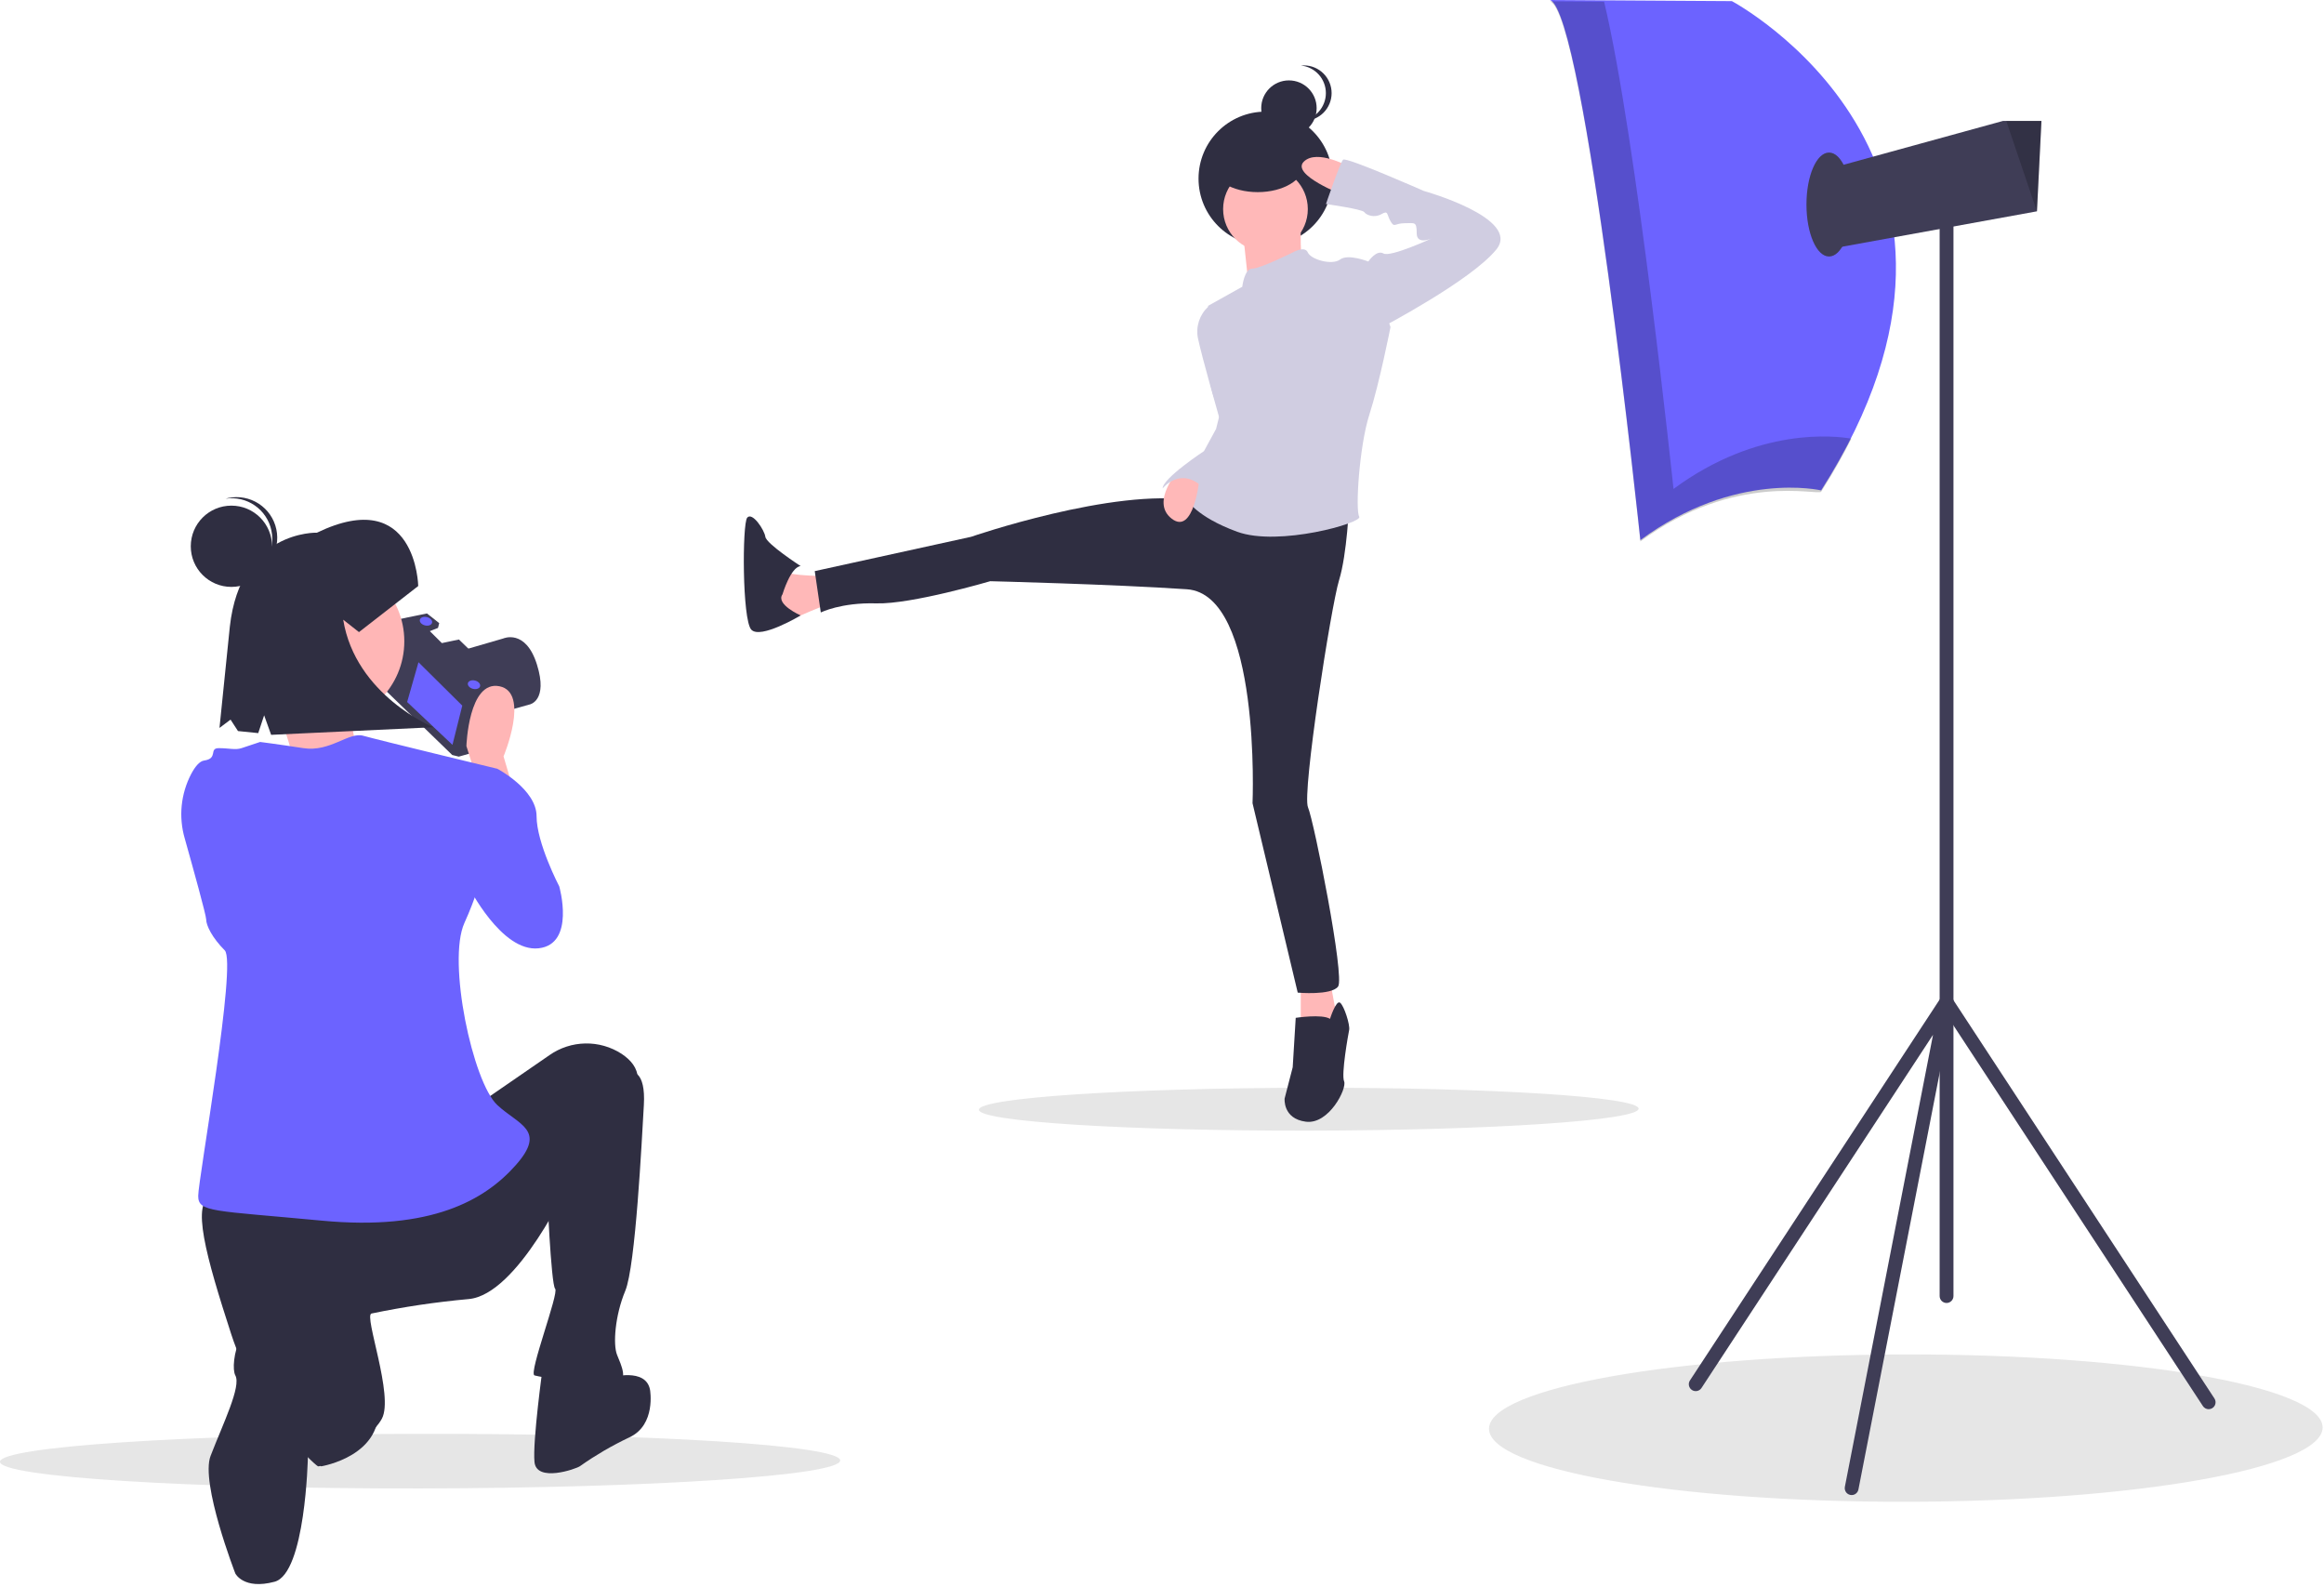
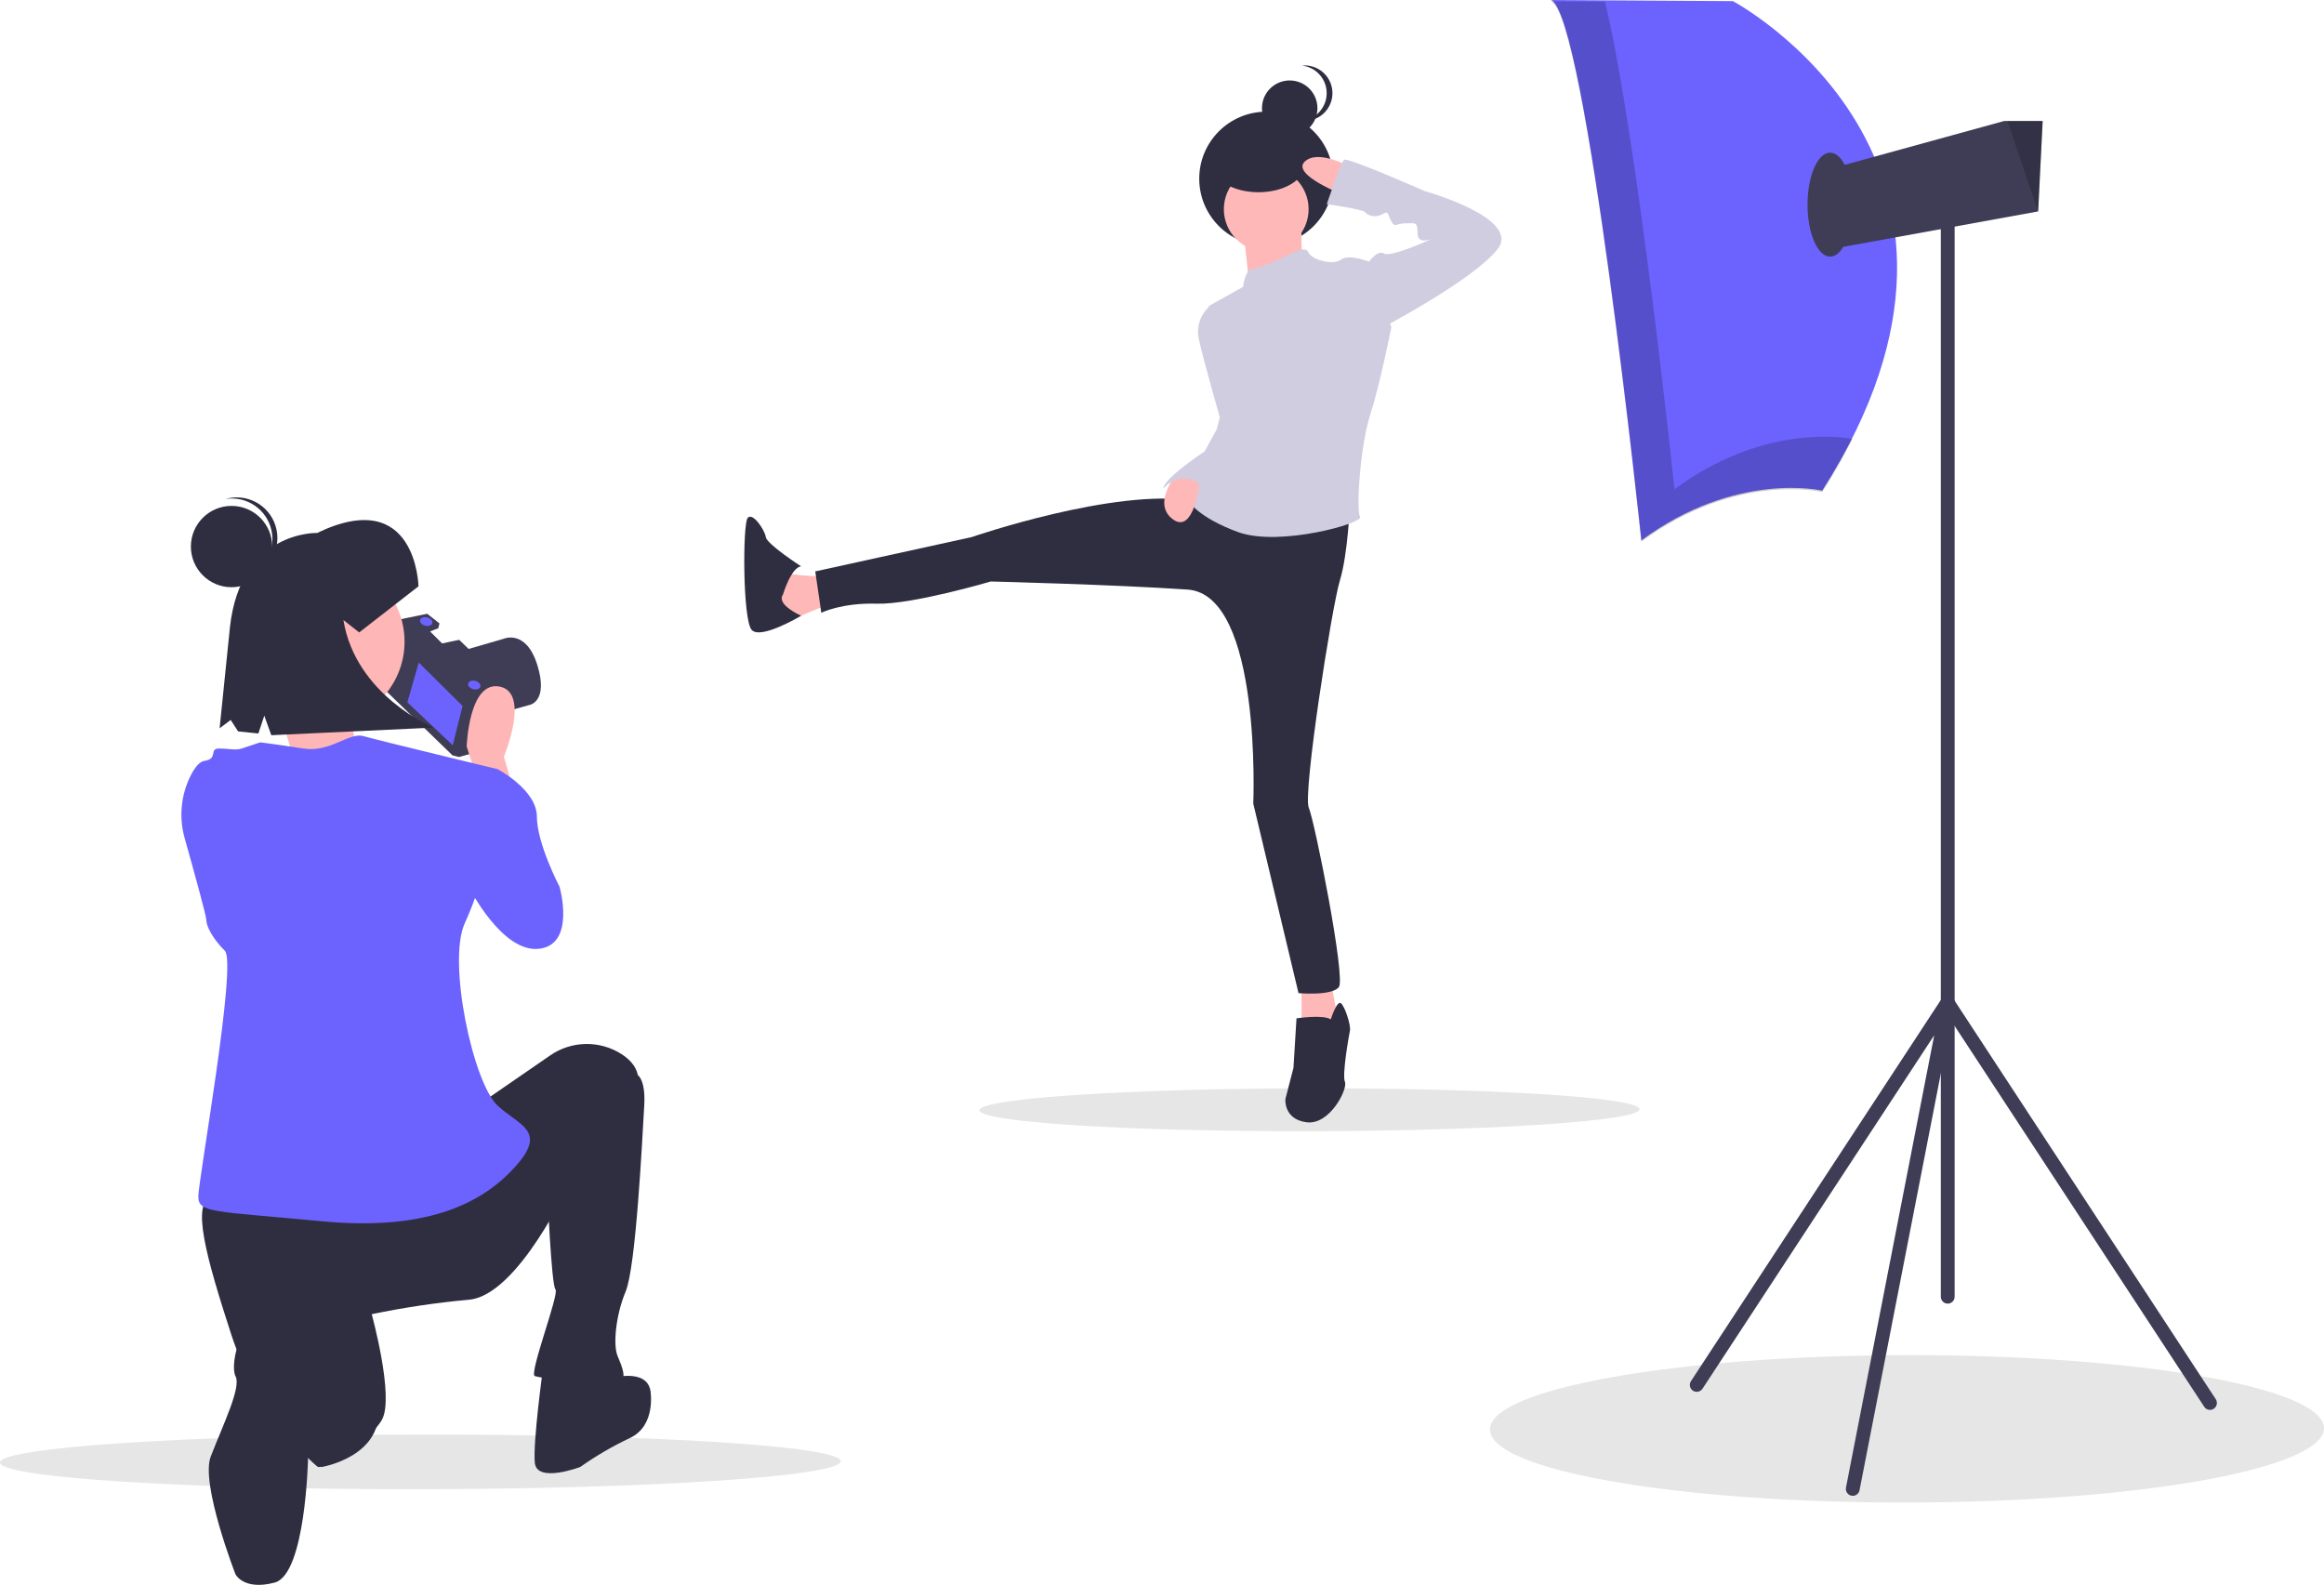
- <svg xmlns="http://www.w3.org/2000/svg" viewBox="0 0 995 679" width="995" height="679">
-   <style>
- 		tspan { white-space:pre }
- 		.shp0 { fill: #e6e6e6 } 
- 		.shp1 { fill: #3f3d56 } 
- 		.shp2 { fill: #6c63ff } 
- 		.shp3 { fill: none;stroke: #3f3d56 } 
- 		.shp4 { fill: #ffb6b6 } 
- 		.shp5 { fill: #2f2e41 } 
- 		.shp6 { fill: #ffb8b8 } 
- 		.shp7 { fill: #d0cde1 } 
- 		.shp8 { opacity: 0.2;fill: #000000 } 
- 	</style>
-   <path id="Layer" class="shp0" d="M179.88 637.19C80.42 637.35 0.01 632.25 0 625.79C-0.01 619.33 80.38 613.97 179.85 613.81C279.31 613.65 359.72 618.75 359.73 625.21C359.74 631.68 279.35 637.03 179.88 637.19Z" />
-   <path id="Layer" class="shp0" d="M560.34 484.02C482.25 484.14 419.11 480.14 419.1 475.07C419.09 469.99 482.22 465.79 560.31 465.66C638.41 465.54 701.55 469.54 701.56 474.61C701.57 479.69 638.44 483.89 560.34 484.02Z" />
-   <path id="Layer" class="shp0" d="M816.01 642.9C717.33 643.06 637.54 629.09 637.51 611.65C637.48 594.21 717.23 579.99 815.91 579.83C914.59 579.67 994.38 593.64 994.41 611.08C994.43 628.52 914.69 642.74 816.01 642.9Z" />
-   <path id="Layer" class="shp1" d="M206.55 307.21L226.81 301.57C226.81 301.57 234.74 299.99 229.89 284.49C225.04 269 215.43 273.34 215.43 273.34L197.46 278.56L190.37 280.75L200.35 294.75L201.19 304.08L206.55 307.21Z" />
-   <path id="Layer" class="shp1" d="M167.42 266.27L161.06 291.66L193.62 323.21L196.42 323.91L203.89 321.81L210.24 296.43L203.81 289.66L210.38 287.94L196.34 274.31L189.02 275.85L183.14 270.01L187.11 268.43L187.48 266.94L182.68 263.15L167.42 266.27L167.42 266.27Z" />
-   <path id="Layer" class="shp2" d="M197.92 302.07L193.72 318.87L174.31 300.53L179.17 283.5L197.92 302.07L197.92 302.07Z" />
-   <path id="Layer" class="shp3" d="M167.42 266.27L166.53 269.83L198.9 301.33L201.7 302.03L208.94 300.07L209.33 300.06L210.24 296.43L203.81 289.66L210.38 287.94L196.34 274.31L189.02 275.85L183.14 270.01L187.11 268.43L187.48 266.94L182.68 263.15L167.42 266.27L167.42 266.27Z" />
-   <path id="Layer" class="shp2" d="M184.99 266.61C184.74 267.59 183.37 268.09 181.93 267.73C180.48 267.36 179.52 266.28 179.76 265.3C180.01 264.32 181.37 263.82 182.82 264.18C184.26 264.54 185.23 265.63 184.99 266.61Z" />
-   <path id="Layer" class="shp2" d="M205.55 293.77C205.31 294.75 203.94 295.25 202.5 294.89C201.05 294.53 200.08 293.44 200.33 292.46C200.57 291.48 201.94 290.98 203.39 291.34C204.83 291.71 205.8 292.79 205.55 293.77Z" />
-   <path id="Layer" class="shp4" d="M220.01 338.83L215.59 323.81C215.59 323.81 227.08 296.43 213.83 293.78C200.58 291.13 199.69 319.39 199.69 319.39L204.99 336.18L220.01 338.83Z" />
-   <path id="Layer" class="shp4" d="M138.01 309.63C118.6 309.63 102.92 293.95 102.92 274.54C102.92 255.14 118.6 239.45 138.01 239.45C157.41 239.45 173.1 255.14 173.1 274.54C173.1 293.95 157.41 309.63 138.01 309.63Z" />
-   <path id="Layer" class="shp4" d="M149.36 299.31C149.36 299.31 151.42 325.11 156.58 327.17C161.74 329.24 110.45 343.69 110.45 343.69L125.93 326.14C125.93 326.14 119.43 299.31 112.21 293.12L149.36 299.31Z" />
-   <path id="Layer" class="shp2" d="M198.81 330.88L212.94 329.11C212.94 329.11 229.73 337.94 229.73 349.43C229.73 360.91 239.44 379.46 239.44 379.46C239.44 379.46 246.51 404.19 230.61 405.96C214.71 407.73 200.58 379.46 200.58 379.46L198.81 330.88Z" />
-   <path id="Layer" class="shp5" d="M206.76 471.33L235.25 451.7C237.49 450.13 239.95 448.9 242.56 448.05C245.16 447.2 247.87 446.75 250.61 446.7C253.35 446.65 256.07 447 258.71 447.76C261.34 448.51 263.84 449.65 266.14 451.14C270.06 453.76 273.01 457.19 273.01 461.61C273.01 474.86 243.86 505.78 243.86 505.78C243.86 505.78 221.78 554.36 200.58 556.13C197.09 556.44 193.61 556.81 190.13 557.23C186.66 557.64 183.19 558.11 179.73 558.62C176.27 559.14 172.81 559.7 169.37 560.32C165.92 560.93 162.49 561.6 159.06 562.31C155.63 563.02 168.78 597.64 163.48 607.36C158.18 617.08 137.86 628.56 136.09 627.68C134.33 626.79 109.59 603.83 98.99 571.14C88.39 538.46 81.33 513.73 91.04 511.96C100.76 510.19 206.76 471.33 206.76 471.33Z" />
-   <path id="Layer" class="shp5" d="M270.36 458.96C270.36 458.96 276.54 458.08 275.66 473.09C274.78 488.11 272.13 541.99 267.71 552.59C263.29 563.19 262.41 575.56 264.18 579.98C265.94 584.39 269.48 591.46 263.29 592.34C257.11 593.23 231.49 589.69 228.84 588.81C226.19 587.93 239.44 553.48 237.68 551.71C235.91 549.94 234.14 508.43 234.14 508.43L270.36 458.96Z" />
-   <path id="Layer" class="shp5" d="M261.53 589.69C261.53 589.69 276.54 585.28 278.31 594.99C278.31 594.99 280.96 610.01 269.48 615.31C267.62 616.19 265.79 617.1 263.98 618.06C262.17 619.01 260.38 620 258.61 621.03C256.84 622.07 255.09 623.14 253.37 624.24C251.65 625.35 249.95 626.5 248.28 627.68C246.6 628.86 229.73 634.74 228.84 625.91C227.96 617.08 232.38 585.28 232.38 585.28L261.53 589.69Z" />
-   <path id="Layer" class="shp5" d="M161.71 600.29L133.44 577.33C133.44 577.33 138.74 605.59 131.68 610.89L128.45 620.33L137.49 627.73C137.49 627.73 165.24 623.26 161.71 600.29Z" />
-   <path id="Layer" class="shp5" d="M121.96 561.43C121.96 561.43 140.51 566.73 137.86 585.28C135.21 603.83 131.81 623.98 131.81 623.98C131.81 623.98 130.79 673.61 117.54 677.14C104.29 680.68 100.76 673.61 100.76 673.61C100.76 673.61 85.7 634.83 90.16 623.26C95.56 609.26 103.34 593.54 100.76 588.81C98.22 584.16 102.53 558.78 121.96 561.43Z" />
-   <path id="Layer" class="shp2" d="M111.36 317.63C111.36 317.63 118.43 318.51 129.91 320.28C141.39 322.04 149.34 313.21 155.53 314.98C161.71 316.74 212.94 329.11 212.94 329.11L208.51 363.09C207.06 374.22 203.45 384.88 198.83 395.12C191.38 411.62 202.42 463.32 212.94 473.09C222.1 481.6 234.14 483.69 220.89 498.71C207.64 513.73 184.68 526.98 137.86 522.56C91.04 518.14 84.86 519.03 84.86 511.96C84.86 504.89 101.52 412.14 96.22 406.84C90.92 401.54 88.27 396.24 88.27 393.59C88.27 391.82 82.74 371.9 79.08 358.88C78.42 356.61 77.98 354.28 77.77 351.92C77.55 349.57 77.56 347.2 77.8 344.85C78.04 342.49 78.5 340.17 79.18 337.9C79.86 335.64 80.75 333.44 81.84 331.35C83.5 328.24 85.4 325.86 87.39 325.58C93.57 324.69 89.28 320.28 93.69 320.28C98.11 320.28 100.76 321.16 103.41 320.28L111.36 317.63Z" />
-   <path id="Layer" class="shp5" d="M179.06 250.87C179.06 250.87 178.26 207.51 135.7 228.04C135.7 228.04 102.98 226.89 98.4 268.28L93.97 311.62L98.71 308.06L101.89 312.96L110.56 313.84L113.09 306.22L116.09 314.58L185.54 311.33C185.54 311.33 152.21 297.71 146.94 265.29L153.69 270.6L179.06 250.87Z" />
-   <path id="Layer" class="shp5" d="M99.07 251.25C89.45 251.25 81.68 243.48 81.68 233.86C81.68 224.24 89.45 216.46 99.07 216.46C108.69 216.46 116.47 224.24 116.47 233.86C116.47 243.48 108.69 251.25 99.07 251.25Z" />
-   <path id="Layer" class="shp5" d="M116.19 227.03C115.73 224.89 114.87 222.85 113.65 221.03C112.44 219.21 110.89 217.63 109.08 216.38C107.28 215.14 105.26 214.24 103.13 213.74C100.99 213.25 98.78 213.16 96.62 213.48C96.96 213.39 97.31 213.28 97.67 213.2C102.18 212.24 106.89 213.11 110.76 215.62C114.63 218.12 117.35 222.07 118.31 226.58C119.28 231.09 118.41 235.8 115.9 239.67C113.39 243.55 109.45 246.26 104.93 247.23C104.57 247.3 104.22 247.35 103.86 247.4C105.97 246.81 107.95 245.83 109.7 244.5C111.44 243.18 112.92 241.53 114.06 239.66C115.19 237.78 115.96 235.71 116.33 233.55C116.69 231.39 116.64 229.18 116.19 227.03Z" />
-   <path id="Layer" class="shp5" d="M541.81 105.14C525.96 105.14 513.14 92.32 513.14 76.47C513.14 60.61 525.96 47.79 541.81 47.79C557.67 47.79 570.49 60.61 570.49 76.47C570.49 92.32 557.67 105.14 541.81 105.14Z" />
-   <path id="Layer" class="shp6" d="M556.91 95.56C556.91 95.56 556.48 113.26 558.2 113.69C559.93 114.12 534.46 121.03 534.46 121.03L531.87 96.85L556.91 95.56Z" />
-   <path id="Layer" class="shp6" d="M355.74 246.65C355.74 246.65 336.75 246.65 336.31 244.49C335.88 242.33 332 262.19 332 262.19L339.77 264.78C339.77 264.78 354.45 258.3 355.74 258.3C357.04 258.3 355.74 246.65 355.74 246.65Z" />
-   <path id="Layer" class="shp5" d="M335.02 254.42C335.02 254.42 338.47 242.76 342.79 242.33C342.79 242.33 328.11 232.83 327.68 229.81C327.25 226.79 322.07 219.02 319.91 221.61C317.75 224.2 317.75 265.21 321.64 269.53C325.52 273.84 342.79 263.46 342.79 263.46C342.79 263.46 332 258.74 335.02 254.42Z" />
-   <path id="Layer" class="shp6" d="M569.43 419.76L572.88 438.32L556.91 440.91L556.91 419.76L569.43 419.76L569.43 419.76Z" />
-   <path id="Layer" class="shp5" d="M569.43 436.16C569.43 436.16 572.02 427.96 573.74 429.25C575.47 430.55 578.06 438.75 577.63 440.91C577.2 443.07 574.18 459.9 575.47 462.93C576.77 465.95 569 481.49 559.07 480.19C549.14 478.9 550 470.26 550 470.26L553.46 456.88L554.75 435.73C554.75 435.73 565.97 434 569.43 436.16Z" />
-   <path id="Layer" class="shp5" d="M551.84 58.15C545.28 58.15 539.98 52.85 539.98 46.29C539.98 39.73 545.28 34.42 551.84 34.42C558.4 34.42 563.71 39.73 563.71 46.29C563.71 52.85 558.4 58.15 551.84 58.15Z" />
-   <path id="Layer" class="shp5" d="M567.66 39.86C567.66 38.41 567.4 36.97 566.87 35.61C566.35 34.25 565.59 33 564.61 31.92C563.64 30.84 562.48 29.95 561.18 29.29C559.89 28.63 558.48 28.21 557.03 28.06C557.14 28.05 557.24 28.04 557.34 28.03C557.44 28.02 557.55 28.02 557.65 28.01C557.75 28.01 557.86 28 557.96 28C558.06 28 558.17 28 558.27 28C561.41 28 564.43 29.25 566.65 31.48C568.87 33.7 570.12 36.72 570.12 39.86C570.12 43.01 568.87 46.02 566.65 48.25C564.43 50.47 561.41 51.72 558.27 51.73C558.17 51.73 558.06 51.72 557.96 51.72C557.86 51.72 557.75 51.72 557.65 51.71C557.55 51.7 557.44 51.7 557.34 51.69C557.24 51.68 557.14 51.67 557.03 51.66C558.48 51.51 559.89 51.09 561.18 50.43C562.48 49.77 563.64 48.88 564.61 47.8C565.59 46.72 566.35 45.47 566.87 44.11C567.4 42.76 567.66 41.32 567.66 39.86Z" />
-   <path id="Layer" class="shp6" d="M541.8 107.64C531.77 107.64 523.67 99.54 523.67 89.51C523.67 79.49 531.77 71.38 541.8 71.38C551.83 71.38 559.93 79.49 559.93 89.51C559.93 99.54 551.83 107.64 541.8 107.64Z" />
-   <path id="Layer" class="shp5" d="M577.63 215.57C577.63 215.57 576.77 237.15 573.31 248.37C569.86 259.6 557.41 339.53 560 345.58C562.59 351.62 575.9 418.46 572.88 422.35C569.86 426.23 555.61 424.94 555.61 424.94L536.26 343.85C536.26 343.85 540.07 254.42 508.13 252.26C476.18 250.1 423.95 248.81 423.95 248.81C423.95 248.81 390.28 258.74 375.17 258.3C360.06 257.87 351.42 262.19 351.42 262.19L348.83 244.49L415.75 229.81C415.75 229.81 477.05 208.66 510.72 214.27C544.39 219.88 577.63 215.57 577.63 215.57Z" />
-   <path id="Layer" class="shp7" d="M553.46 108.08C553.46 108.08 558.64 105.05 559.93 108.08C561.23 111.1 570.29 113.69 573.74 111.1C577.2 108.51 585.83 111.96 585.83 111.96L595.33 140.02C595.33 140.02 590.58 164.2 586.26 177.58C581.95 190.96 580.22 218.59 581.95 221.18C583.67 223.77 547.41 234.13 529.71 227.65C512.01 221.18 508.13 213.84 508.13 213.84C508.13 213.84 527.55 186.21 521.08 173.26C514.6 160.31 519.78 145.63 519.78 145.63L517.19 130.95L531.87 122.75C531.87 122.75 532.73 114.98 536.19 114.98C539.64 114.98 553.46 108.08 553.46 108.08Z" />
-   <path id="Layer" class="shp7" d="M523.67 131.39L517.19 131.39C516.3 132.22 515.51 133.17 514.86 134.21C514.2 135.24 513.68 136.35 513.3 137.52C512.93 138.68 512.7 139.89 512.63 141.12C512.56 142.34 512.64 143.57 512.88 144.77C514.6 152.97 522.39 180.16 522.39 180.16L528.85 163.33L523.67 131.39Z" />
-   <path id="Layer" class="shp6" d="M505.07 200.71C505.07 200.71 492.16 214.7 501.65 222.04C511.15 229.38 513.49 205.21 513.49 205.21L505.07 200.71Z" />
-   <path id="Layer" class="shp7" d="M523.67 171.53L520.65 183.62L515.47 193.12C515.47 193.12 497.77 204.77 497.77 209.09C497.77 209.09 505.54 199.16 515.47 209.09L524.32 187.72L523.67 171.53Z" />
-   <path id="Layer" class="shp5" d="M538.48 82.25C527.54 82.25 518.7 76.95 518.7 70.39C518.7 63.83 527.54 58.52 538.48 58.52C549.41 58.52 558.25 63.83 558.25 70.39C558.25 76.95 549.41 82.25 538.48 82.25Z" />
-   <path id="Layer" class="shp6" d="M577.63 71.38C577.63 71.38 563.82 63.61 558.2 69.22C552.59 74.83 575.04 83.47 575.04 83.47L577.63 71.38Z" />
-   <path id="Layer" class="shp7" d="M582.81 114.12L585.83 111.96C585.83 111.96 589.29 106.78 592.31 108.51C595.33 110.23 613.03 102.03 613.03 102.03C613.03 102.03 606.55 105.05 606.55 99.87C606.55 94.69 605.69 95.56 601.37 95.56C597.06 95.56 597.06 97.71 595.33 94.69C593.6 91.67 594.47 89.94 591.44 91.67C588.42 93.4 584.97 92.1 584.11 90.81C583.24 89.51 567.7 87.35 567.7 87.35C567.7 87.35 573.74 69.65 575.04 68.36C576.33 67.06 609.58 81.74 609.58 81.74C609.58 81.74 651.45 93.4 640.66 106.78C629.86 120.16 591.01 140.45 591.01 140.45L582.81 114.12Z" />
-   <path id="Layer" class="shp2" d="M663.61 0L741.49 0.48C741.49 0.48 869.68 68.69 779.71 209.94C779.71 209.94 742.94 201.23 702.31 231.22C702.31 231.22 678.61 5.32 663.61 0Z" />
-   <path id="Layer" class="shp8" d="M686.78 0.71C700.73 58.99 716.5 209.31 716.5 209.31C752.81 182.52 786 186.61 792.66 187.79C791.68 189.73 790.67 191.67 789.64 193.59C788.61 195.51 787.55 197.41 786.47 199.31C785.39 201.2 784.29 203.08 783.16 204.95C782.03 206.81 780.88 208.67 779.71 210.5C778.53 212.34 742.94 201.8 702.31 231.79C702.31 231.79 678.61 5.88 663.61 0.56L686.78 0.71Z" />
-   <path id="Layer" class="shp1" d="M780.19 73.04L786.96 105.94L872.07 90.47L872.1 90.46L874.03 51.76L857.59 51.76L780.19 73.04L780.19 73.04Z" />
-   <path id="Layer" class="shp8" d="M858.96 51.76L872.07 90.47L872.1 90.46L874.03 51.76L858.96 51.76L858.96 51.76Z" />
-   <path id="Layer" class="shp1" d="M783.09 109.81C777.74 109.81 773.42 99.86 773.42 87.56C773.42 75.25 777.74 65.3 783.09 65.3C788.44 65.3 792.77 75.25 792.77 87.56C792.77 99.86 788.44 109.81 783.09 109.81Z" />
-   <path id="Layer" class="shp1" d="M833.4 557.8C833.01 557.8 832.63 557.72 832.27 557.57C831.91 557.42 831.58 557.2 831.31 556.93C831.03 556.66 830.82 556.33 830.67 555.97C830.52 555.61 830.44 555.23 830.44 554.84L830.44 87.56C830.44 86.77 830.75 86.02 831.31 85.46C831.86 84.91 832.61 84.6 833.4 84.6C834.18 84.6 834.94 84.91 835.49 85.46C836.04 86.02 836.36 86.77 836.36 87.56L836.36 554.84C836.36 555.23 836.28 555.61 836.13 555.97C835.98 556.33 835.77 556.66 835.49 556.93C835.22 557.2 834.89 557.42 834.53 557.57C834.17 557.72 833.79 557.8 833.4 557.8L833.4 557.8Z" />
-   <path id="Layer" class="shp1" d="M792.77 640.03C792.33 640.03 791.9 639.94 791.51 639.75C791.11 639.56 790.76 639.29 790.48 638.96C790.21 638.62 790.01 638.22 789.9 637.8C789.79 637.38 789.78 636.94 789.86 636.51L827.61 442.99L728.48 594.19C728.05 594.85 727.38 595.31 726.61 595.47C725.84 595.63 725.04 595.48 724.39 595.05C723.73 594.62 723.27 593.94 723.11 593.17C722.95 592.4 723.11 591.6 723.54 590.95L723.54 590.95L830.93 427.15C831.3 426.57 831.87 426.15 832.52 425.94C833.17 425.74 833.88 425.77 834.51 426.03C835.15 426.29 835.67 426.76 836 427.36C836.33 427.96 836.43 428.66 836.3 429.33L795.67 637.64C795.6 637.97 795.48 638.29 795.31 638.59C795.13 638.88 794.91 639.14 794.65 639.35C794.39 639.57 794.09 639.74 793.77 639.86C793.45 639.97 793.11 640.03 792.77 640.03Z" />
-   <path id="Layer" class="shp1" d="M945.63 603.27C945.38 603.27 945.14 603.24 944.9 603.18C944.66 603.12 944.44 603.03 944.22 602.91C944 602.8 943.8 602.65 943.62 602.49C943.44 602.32 943.29 602.13 943.15 601.93L830.93 430.69C830.49 430.03 830.34 429.23 830.5 428.46C830.66 427.7 831.12 427.02 831.78 426.59C832.43 426.16 833.23 426.01 834 426.17C834.77 426.33 835.44 426.79 835.87 427.45L835.87 427.45L948.1 598.69C948.39 599.13 948.56 599.65 948.58 600.18C948.6 600.72 948.48 601.24 948.23 601.71C947.97 602.18 947.6 602.57 947.14 602.85C946.68 603.12 946.16 603.27 945.63 603.27Z" />
+ <svg xmlns="http://www.w3.org/2000/svg" id="fb02131c-7562-4df1-93b0-5243264cce6d" data-name="Layer 1" width="994.405" height="678.133" viewBox="0 0 994.405 678.133">
+   <ellipse cx="282.662" cy="736.435" rx="179.865" ry="11.69" transform="translate(-103.979 -110.4788) rotate(-0.09196)" fill="#e6e6e6" />
+   <ellipse cx="663.127" cy="585.772" rx="141.228" ry="9.179" transform="translate(-103.7366 -109.8683) rotate(-0.09196)" fill="#e6e6e6" />
+   <ellipse cx="918.756" cy="722.299" rx="178.447" ry="31.534" transform="translate(-103.9554 -109.4578) rotate(-0.09196)" fill="#e6e6e6" />
+   <path d="M309.35,418.143l20.253-5.639s7.933-1.584,3.086-17.077-14.461-11.157-14.461-11.157l-17.966,5.22-7.093,2.191,9.98,14.002.837,9.332Z" transform="translate(-102.7973 -110.9334)" fill="#3f3d56" />
+   <polygon points="167.418 266.274 161.064 291.656 193.622 323.209 196.421 323.911 203.888 321.813 210.243 296.433 203.806 289.664 210.385 287.94 196.345 274.31 189.019 275.848 183.142 270.013 187.108 268.428 187.483 266.935 182.678 263.153 167.418 266.274" fill="#3f3d56" />
+   <polygon points="197.922 302.074 193.716 318.87 174.312 300.526 179.171 283.496 197.922 302.074" fill="#6c63ff" />
+   <polygon points="167.418 266.274 166.527 269.833 198.902 301.328 201.701 302.029 208.936 300.071 209.334 300.063 210.243 296.433 203.806 289.664 210.385 287.94 196.345 274.31 189.019 275.848 183.142 270.013 187.108 268.428 187.483 266.935 182.678 263.153 167.418 266.274" fill="none" stroke="#3f3d56" stroke-miterlimit="10" />
+   <ellipse cx="285.171" cy="376.886" rx="1.828" ry="2.693" transform="translate(-252.4894 451.0471) rotate(-75.94348)" fill="#6c63ff" />
+   <ellipse cx="305.739" cy="404.05" rx="1.828" ry="2.693" transform="translate(-263.2676 491.5655) rotate(-75.94348)" fill="#6c63ff" />
+   <path d="M322.806,449.761l-4.417-15.017s11.483-27.383-1.767-30.033-14.133,25.617-14.133,25.617l5.3,16.783Z" transform="translate(-102.7973 -110.9334)" fill="#ffb6b6" />
+   <circle cx="138.008" cy="274.542" r="35.088" fill="#ffb6b6" />
+   <path d="M252.157,410.243s2.064,25.8,7.224,27.864-46.134,16.512-46.134,16.512l15.48-17.544s-6.498-26.832-13.722-33.024Z" transform="translate(-102.7973 -110.9334)" fill="#ffb6b6" />
+   <path d="M301.606,441.811l14.133-1.767s16.783,8.833,16.783,20.317,9.717,30.033,9.717,30.033,7.067,24.733-8.833,26.5S303.373,490.395,303.373,490.395Z" transform="translate(-102.7973 -110.9334)" fill="#6c63ff" />
+   <path d="M309.556,582.261l28.492-19.628a27.607,27.607,0,0,1,30.888-.558c3.926,2.617,6.87,6.052,6.87,10.469,0,13.25-29.15,44.167-29.15,44.167S324.573,665.294,303.373,667.061a365.845,365.845,0,0,0-41.517,6.183s9.717,35.333,4.417,45.05-25.617,21.2-27.383,20.317-26.5-23.85-37.1-56.533-17.667-57.417-7.95-59.183S309.556,582.261,309.556,582.261Z" transform="translate(-102.7973 -110.9334)" fill="#2f2e41" />
+   <path d="M373.156,569.894s6.183-.883,5.3,14.133-3.533,68.9-7.95,79.5-5.3,22.967-3.533,27.383,5.3,11.483-.883,12.367-31.8-2.65-34.45-3.533,10.6-35.333,8.833-37.1-3.533-43.283-3.533-43.283Z" transform="translate(-102.7973 -110.9334)" fill="#2f2e41" />
+   <path d="M364.323,700.628s15.017-4.417,16.783,5.3c0,0,2.65,15.017-8.833,20.317a141.909,141.909,0,0,0-21.2,12.367s-18.55,7.067-19.433-1.767,3.533-40.633,3.533-40.633Z" transform="translate(-102.7973 -110.9334)" fill="#2f2e41" />
+   <path d="M264.506,711.227l-28.267-22.967s5.3,28.267-1.767,33.567l-3.228,9.437,9.039,7.394S268.04,734.194,264.506,711.227Z" transform="translate(-102.7973 -110.9334)" fill="#2f2e41" />
+   <path d="M224.756,672.361s18.55,5.3,15.9,23.85-6.048,38.703-6.048,38.703-1.019,49.63-14.269,53.163-16.783-3.533-16.783-3.533-15.062-38.782-10.6-50.35c5.4-14.001,13.182-29.723,10.6-34.45C201.016,695.093,205.323,669.711,224.756,672.361Z" transform="translate(-102.7973 -110.9334)" fill="#2f2e41" />
+   <path d="M214.156,428.561s7.067.883,18.55,2.65,19.433-7.067,25.617-5.3,57.417,14.133,57.417,14.133L311.308,474.019c-1.452,11.136-5.06,21.798-9.681,32.033-7.451,16.503,3.589,68.202,14.112,77.976,9.154,8.501,21.2,10.6,7.95,25.617S287.473,637.911,240.656,633.494s-53-3.533-53-10.6,16.661-99.816,11.361-105.116-7.95-10.6-7.95-13.25c0-1.771-5.526-21.699-9.19-34.718a37.107,37.107,0,0,1,2.765-27.528c1.658-3.103,3.555-5.486,5.542-5.77,6.183-.883,1.889-5.3,6.306-5.3s7.067.883,9.717,0Z" transform="translate(-102.7973 -110.9334)" fill="#6c63ff" />
+   <path d="M281.86,361.807s-.799-43.36-43.36-22.835c0,0-32.726-1.154-37.306,40.243l-4.428,43.339,4.743-3.566,3.178,4.901,8.668.886,2.531-7.624,2.999,8.364,69.447-3.256s-33.324-13.614-38.594-46.033l6.748,5.31Z" transform="translate(-102.7973 -110.9334)" fill="#2f2e41" />
+   <circle cx="99.073" cy="233.859" r="17.395" fill="#2f2e41" />
+   <path d="M218.983,337.968a17.382,17.382,0,0,0-19.57-13.552c.349-.097.693-.204,1.052-.281a17.395,17.395,0,1,1,7.267,34.023c-.359.077-.717.12-1.075.173A17.382,17.382,0,0,0,218.983,337.968Z" transform="translate(-102.7973 -110.9334)" fill="#2f2e41" />
+   <circle cx="541.812" cy="76.467" r="28.674" fill="#2f2e41" />
+   <path d="M659.706,206.489s-.432,17.699,1.295,18.131-23.743,7.339-23.743,7.339l-2.59-24.175Z" transform="translate(-102.7973 -110.9334)" fill="#ffb8b8" />
+   <path d="M458.538,357.581s-18.994,0-19.426-2.158-4.317,17.699-4.317,17.699l7.77,2.59s14.678-6.475,15.973-6.475S458.538,357.581,458.538,357.581Z" transform="translate(-102.7973 -110.9334)" fill="#ffb8b8" />
+   <path d="M437.817,365.352s3.454-11.656,7.77-12.087c0,0-14.678-9.497-15.109-12.519s-5.612-10.792-7.77-8.202-2.158,43.601,1.727,47.918,21.153-6.068,21.153-6.068S434.795,369.669,437.817,365.352Z" transform="translate(-102.7973 -110.9334)" fill="#2f2e41" />
+   <polygon points="569.428 419.757 572.881 438.319 556.909 440.909 556.909 419.757 569.428 419.757" fill="#ffb8b8" />
+   <path d="M672.225,547.094s2.59-8.202,4.317-6.907,4.317,9.497,3.885,11.656-3.454,18.994-2.158,22.016-6.475,18.563-16.404,17.268-9.066-9.929-9.066-9.929l3.454-13.382,1.295-21.153S668.772,544.936,672.225,547.094Z" transform="translate(-102.7973 -110.9334)" fill="#2f2e41" />
+   <circle cx="551.843" cy="46.288" r="11.865" fill="#2f2e41" />
+   <path d="M670.46,150.795a11.866,11.866,0,0,0-10.629-11.801,11.986,11.986,0,0,1,1.236-.064,11.865,11.865,0,0,1,0,23.73,12.008,12.008,0,0,1-1.236-.064A11.866,11.866,0,0,0,670.46,150.795Z" transform="translate(-102.7973 -110.9334)" fill="#2f2e41" />
+   <circle cx="541.8" cy="89.512" r="18.131" fill="#ffb8b8" />
+   <path d="M680.427,326.5s-.863,21.585-4.317,32.809-15.904,91.158-13.314,97.202,15.904,72.884,12.883,76.77-17.268,2.59-17.268,2.59l-19.358-81.087s3.817-89.432-28.128-91.59-84.18-3.454-84.18-3.454-33.672,9.929-48.781,9.497-23.743,3.885-23.743,3.885L451.631,355.423l66.912-14.678s61.3-21.153,94.972-15.541S680.427,326.5,680.427,326.5Z" transform="translate(-102.7973 -110.9334)" fill="#2f2e41" />
+   <path d="M656.253,219.008s5.18-3.022,6.475,0,10.361,5.612,13.814,3.022,12.087.863,12.087.863l9.497,28.06s-4.749,24.175-9.066,37.557-6.044,41.011-4.317,43.601-34.535,12.951-52.235,6.475-21.585-13.814-21.585-13.814,19.426-27.628,12.951-40.579-1.295-27.628-1.295-27.628l-2.59-14.678,14.678-8.202s.863-7.77,4.317-7.77S656.253,219.008,656.253,219.008Z" transform="translate(-102.7973 -110.9334)" fill="#d0cde1" />
+   <path d="M626.466,242.32h-6.475a14.492,14.492,0,0,0-4.317,13.382c1.727,8.202,9.514,35.395,9.514,35.395l6.458-16.832Z" transform="translate(-102.7973 -110.9334)" fill="#d0cde1" />
+   <path d="M607.871,311.647s-12.919,13.989-3.422,21.328,11.837-16.836,11.837-16.836Z" transform="translate(-102.7973 -110.9334)" fill="#ffb8b8" />
+   <path d="M626.466,282.467l-3.022,12.087-5.18,9.497s-17.699,11.656-17.699,15.973c0,0,7.77-9.929,17.699,0l8.85-21.369Z" transform="translate(-102.7973 -110.9334)" fill="#d0cde1" />
+   <ellipse cx="538.477" cy="70.387" rx="19.775" ry="11.865" fill="#2f2e41" />
+   <path d="M680.427,182.315s-13.814-7.77-19.426-2.158,16.836,14.246,16.836,14.246Z" transform="translate(-102.7973 -110.9334)" fill="#ffb8b8" />
+   <path d="M685.608,225.052l3.022-2.158s3.454-5.18,6.475-3.454,20.721-6.475,20.721-6.475-6.475,3.022-6.475-2.158-.863-4.317-5.18-4.317-4.317,2.158-6.044-.863-.863-4.749-3.885-3.022-6.475.432-7.339-.863-16.404-3.454-16.404-3.454,6.044-17.699,7.339-18.994,34.535,13.383,34.535,13.383,41.874,11.656,31.082,25.038-49.645,33.672-49.645,33.672Z" transform="translate(-102.7973 -110.9334)" fill="#d0cde1" />
+   <path d="M766.407,110.933l77.881.484s128.189,68.206,38.215,209.455c0,0-36.764-8.707-77.397,21.284C805.106,342.157,781.403,116.254,766.407,110.933Z" transform="translate(-102.7973 -110.9334)" fill="#6c63ff" />
+   <path d="M789.574,111.64c13.953,58.283,29.726,208.605,29.726,208.605,36.303-26.795,69.493-22.703,76.16-21.526a257.991,257.991,0,0,1-12.958,22.716s-36.764-8.707-77.397,21.284c0,0-23.703-225.902-38.698-231.223Z" transform="translate(-102.7973 -110.9334)" opacity="0.2" style="isolation:isolate" />
+   <polygon points="780.189 73.043 786.961 105.937 872.069 90.467 872.097 90.457 874.032 51.759 857.586 51.759 780.189 73.043" fill="#3f3d56" />
+   <polygon points="858.959 51.759 872.069 90.467 872.097 90.457 874.032 51.759 858.959 51.759" opacity="0.2" style="isolation:isolate" />
+   <ellipse cx="783.091" cy="87.555" rx="9.675" ry="22.252" fill="#3f3d56" />
+   <path d="M936.197,668.729a2.957,2.957,0,0,1-2.957-2.957V198.489a2.957,2.957,0,1,1,5.914,0V665.772a2.957,2.957,0,0,1-2.957,2.957Z" transform="translate(-102.7973 -110.9334)" fill="#3f3d56" />
+   <path d="M895.567,750.964a2.956,2.956,0,0,1-2.906-3.523l37.748-193.52L831.282,705.125a2.957,2.957,0,1,1-4.946-3.244h0L933.723,538.079a2.958,2.958,0,0,1,5.376,2.188L898.466,748.573A2.959,2.959,0,0,1,895.567,750.964Z" transform="translate(-102.7973 -110.9334)" fill="#3f3d56" />
+   <path d="M1048.424,714.2a2.953,2.953,0,0,1-2.475-1.337L933.723,541.623a2.957,2.957,0,1,1,4.946-3.241h0l112.226,171.24a2.957,2.957,0,0,1-2.471,4.578Z" transform="translate(-102.7973 -110.9334)" fill="#3f3d56" />
</svg>
